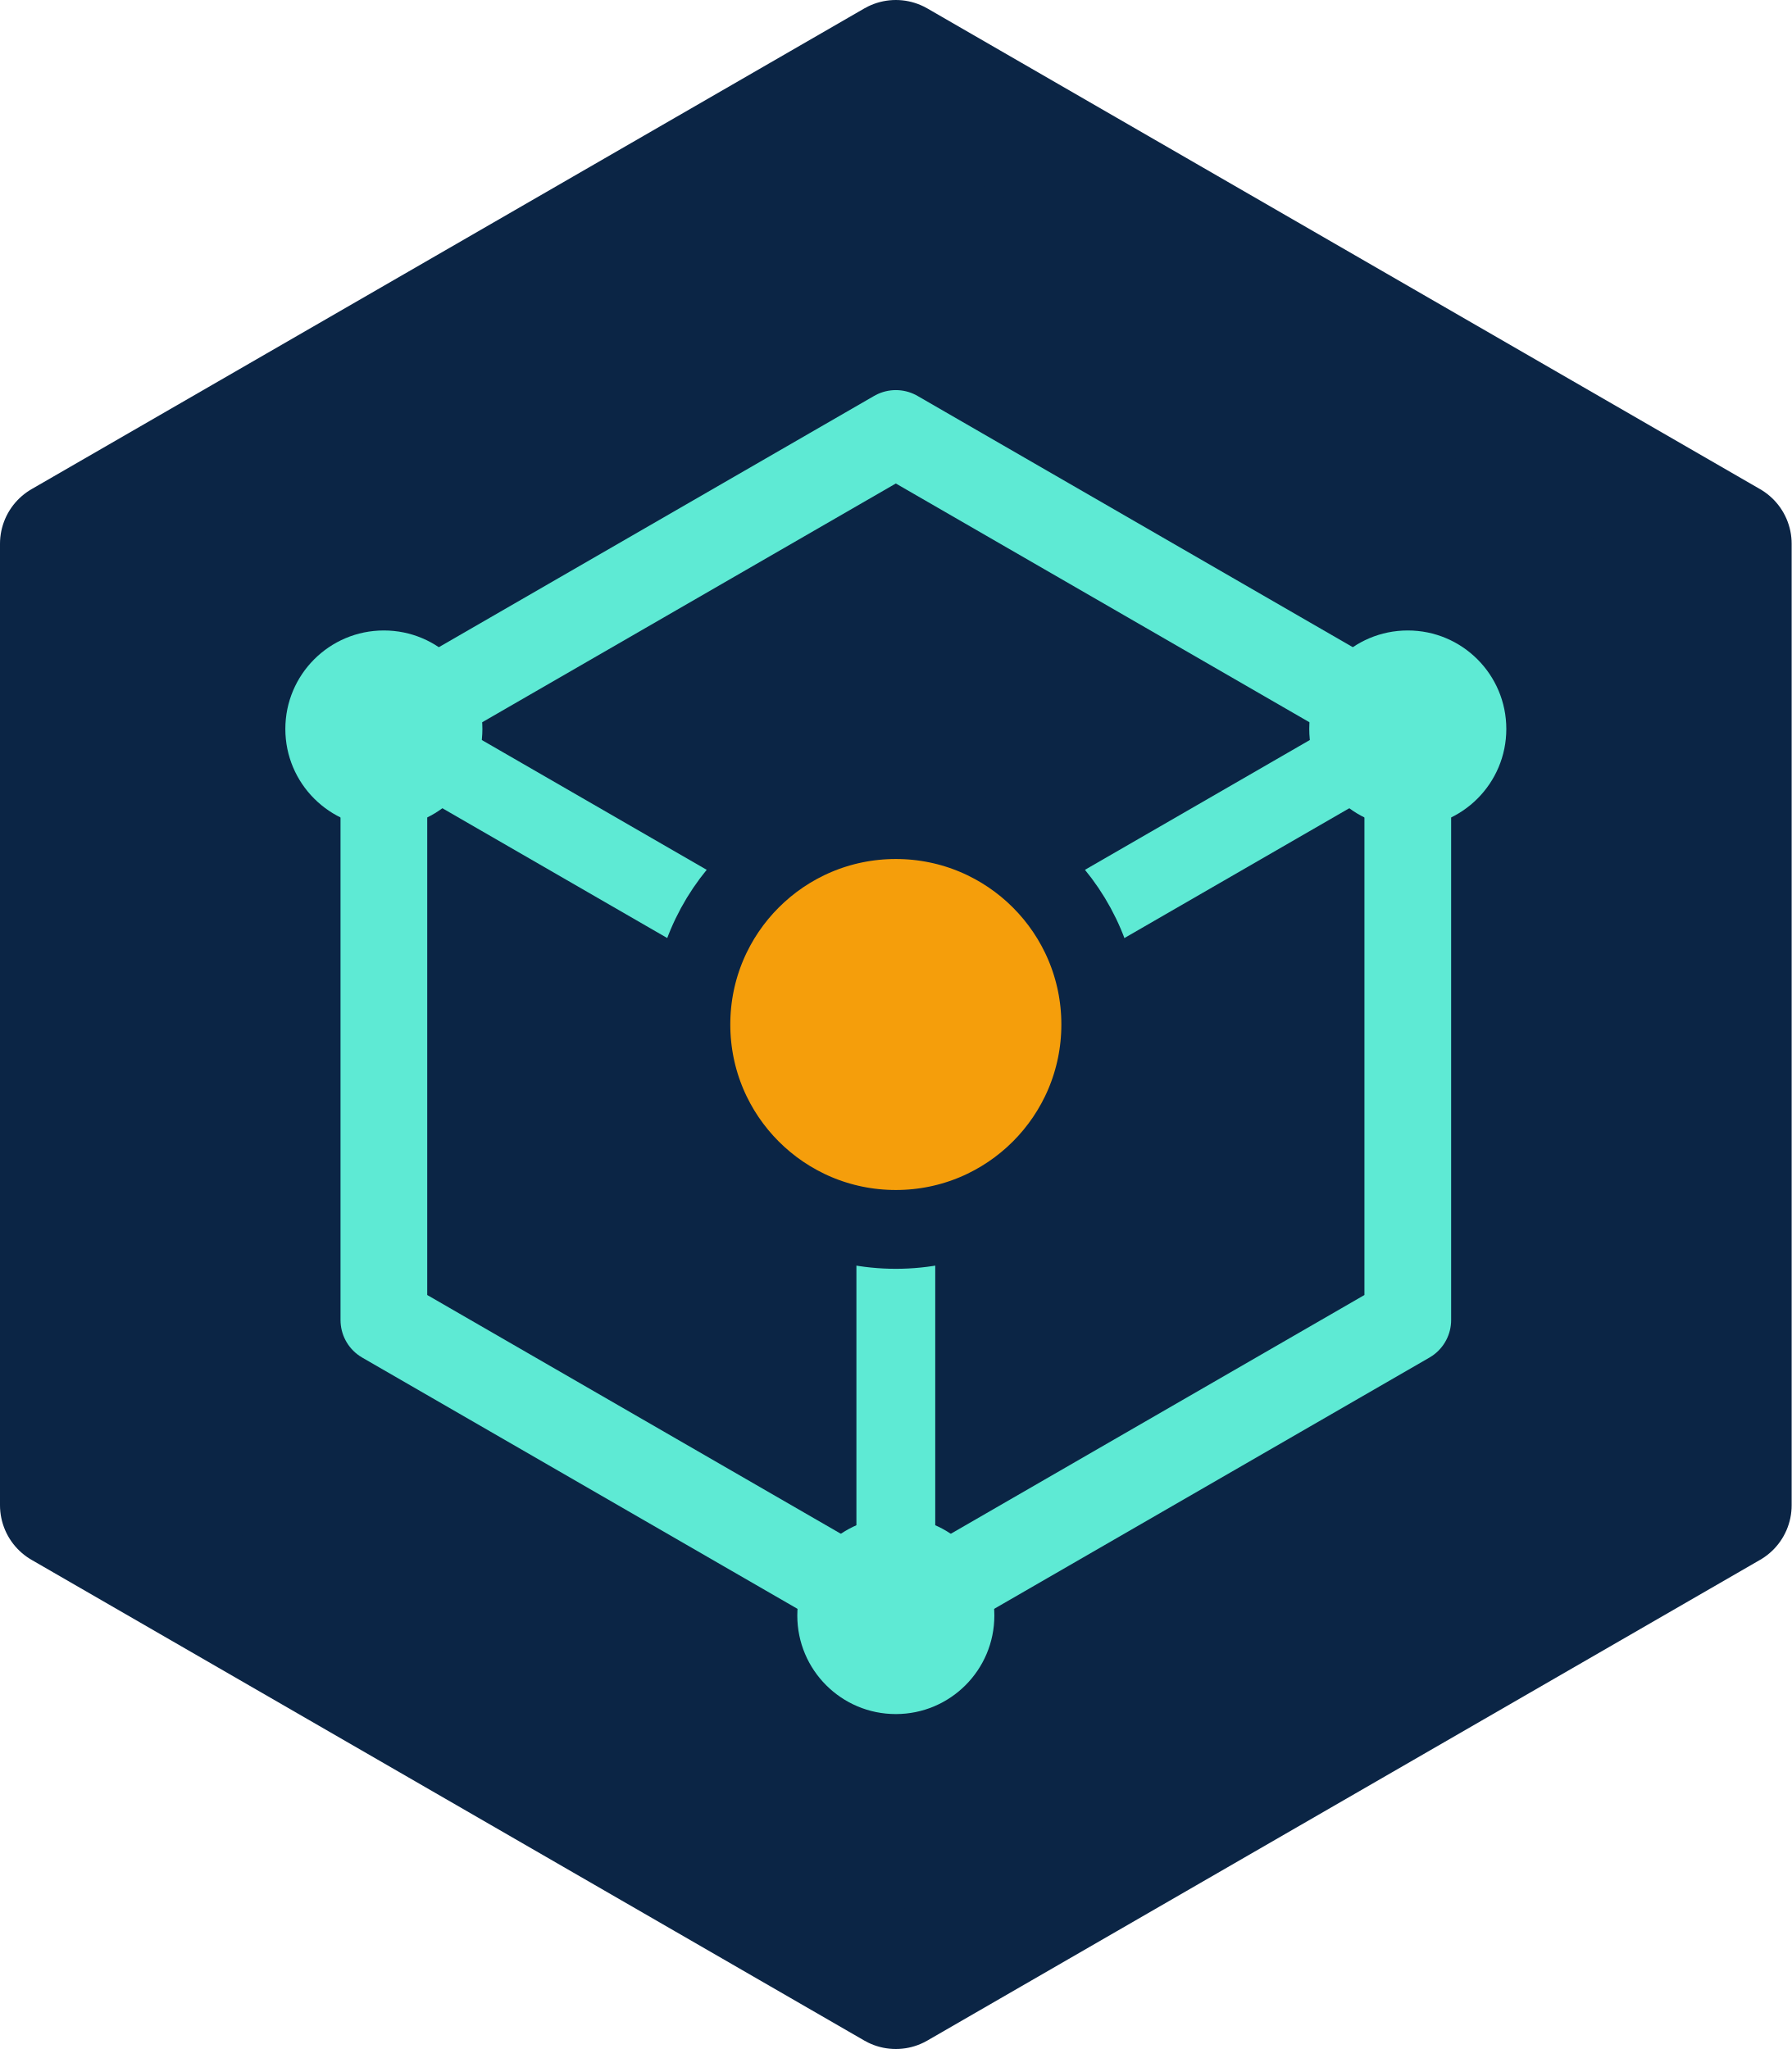
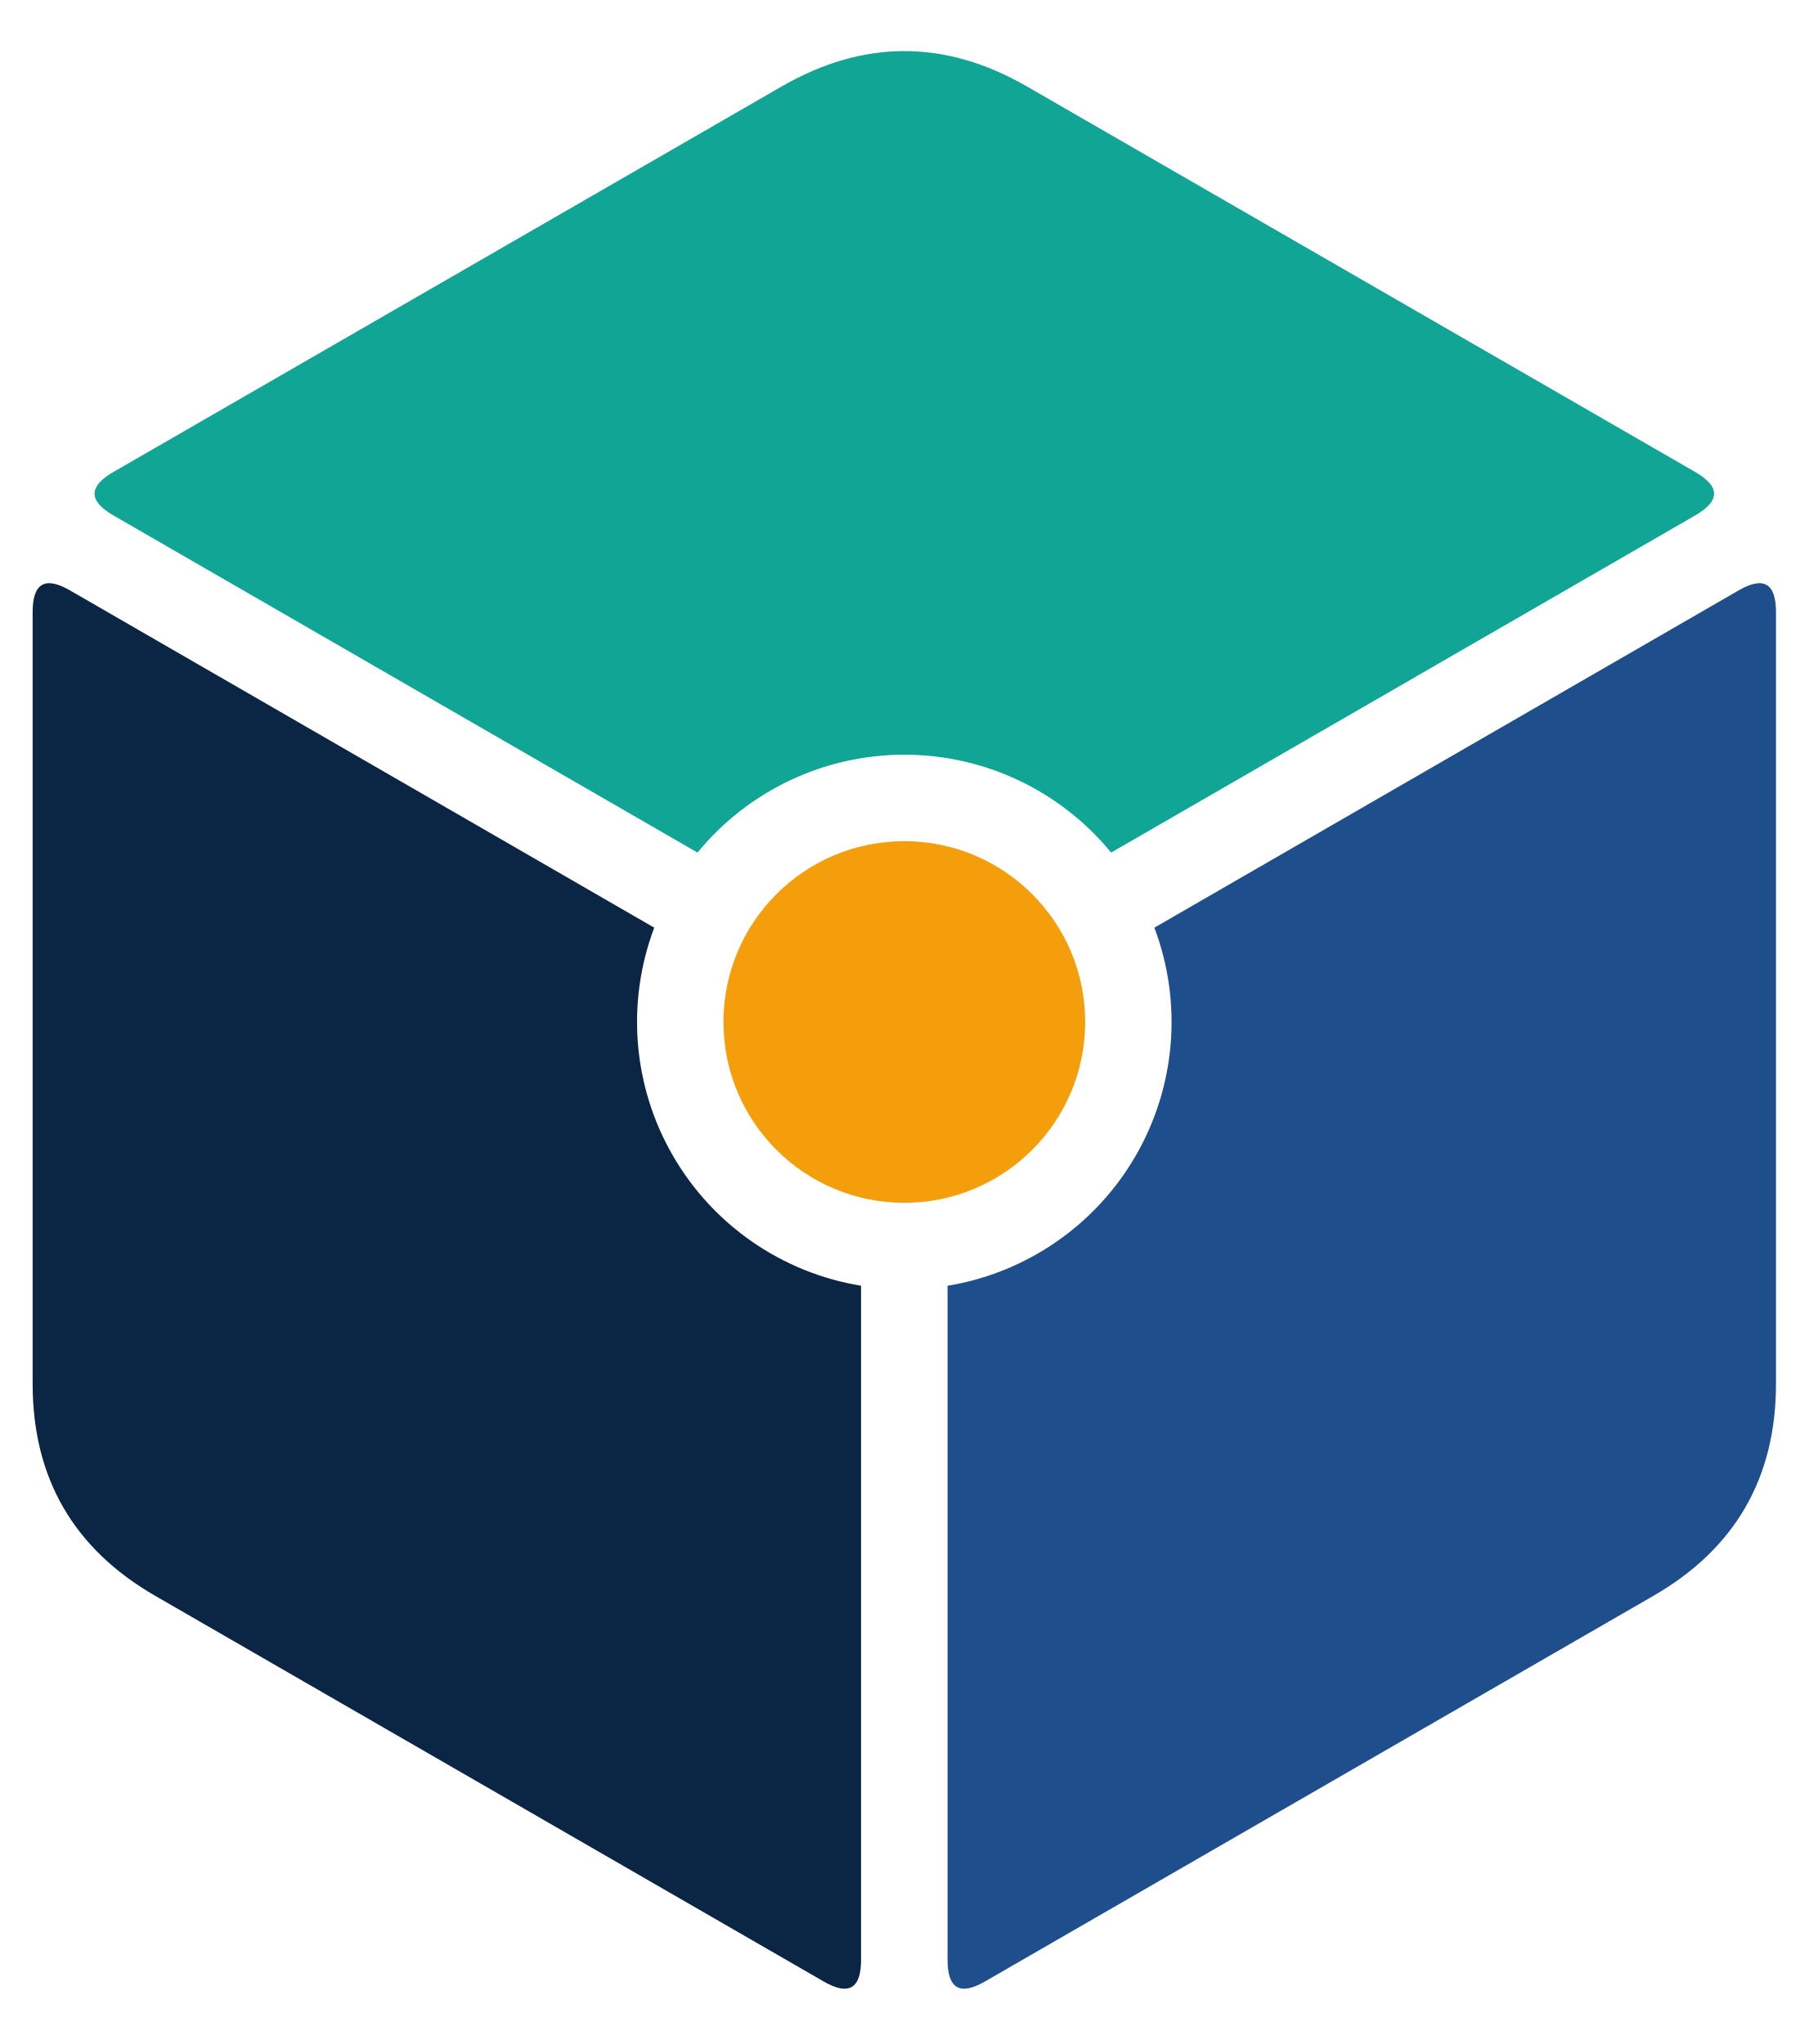
- <svg xmlns="http://www.w3.org/2000/svg" viewBox="0 0 45.46 52" width="45.46" height="52" role="img" aria-label="ADAIG">
-   <g>
-     <path d="M22.73 1.6L43.86 13.8L43.86 38.2L22.73 50.4L1.6 38.2L1.6 13.8Z" fill="#0B2545" stroke="#0B2545" stroke-width="3.2" stroke-linejoin="round" />
-     <path d="M22.73 11L35.72 18.5L35.72 33.5L22.73 41L9.74 33.5L9.74 18.5Z" fill="none" stroke="#5EEAD4" stroke-width="2.2" stroke-linejoin="round" />
-     <path d="M22.73 26L35.72 18.5M22.73 26L9.74 18.5M22.73 26L22.73 41" stroke="#5EEAD4" stroke-width="2" stroke-linecap="round" />
-     <circle cx="35.72" cy="18.5" r="2.5" fill="#5EEAD4" />
-     <circle cx="9.74" cy="18.5" r="2.5" fill="#5EEAD4" />
-     <circle cx="22.73" cy="41" r="2.5" fill="#5EEAD4" />
-     <circle cx="22.73" cy="26" r="5.2" fill="#F59E0B" stroke="#0B2545" stroke-width="2" />
-   </g>
+ <svg xmlns="http://www.w3.org/2000/svg" viewBox="0 0 46 52" width="46" height="52" role="img" aria-label="ADAIG">
+   <path fill="#11A595" d="M17.74 21.69L2.88 13.11Q1.93 12.56 2.88 12.01L19.88 2.2Q23 0.4 26.12 2.2L43.12 12.01Q44.07 12.56 43.12 13.11L28.26 21.69A6.8 6.8 0 0 0 17.74 21.69Z" />
+   <path fill="#1E4E8C" d="M24.1 32.71L24.1 49.86Q24.1 50.96 25.05 50.41L42.05 40.6Q45.17 38.8 45.17 35.2L45.17 15.57Q45.17 14.47 44.22 15.02L29.36 23.6A6.8 6.8 0 0 1 24.1 32.71Z" />
+   <path fill="#0B2545" d="M16.64 23.6L1.78 15.02Q0.83 14.47 0.83 15.57L0.83 35.2Q0.83 38.8 3.95 40.6L20.95 50.41Q21.9 50.96 21.9 49.86L21.9 32.71A6.8 6.8 0 0 1 16.64 23.6Z" />
+   <circle cx="23" cy="26" r="4.6" fill="#F59E0B" />
</svg>
